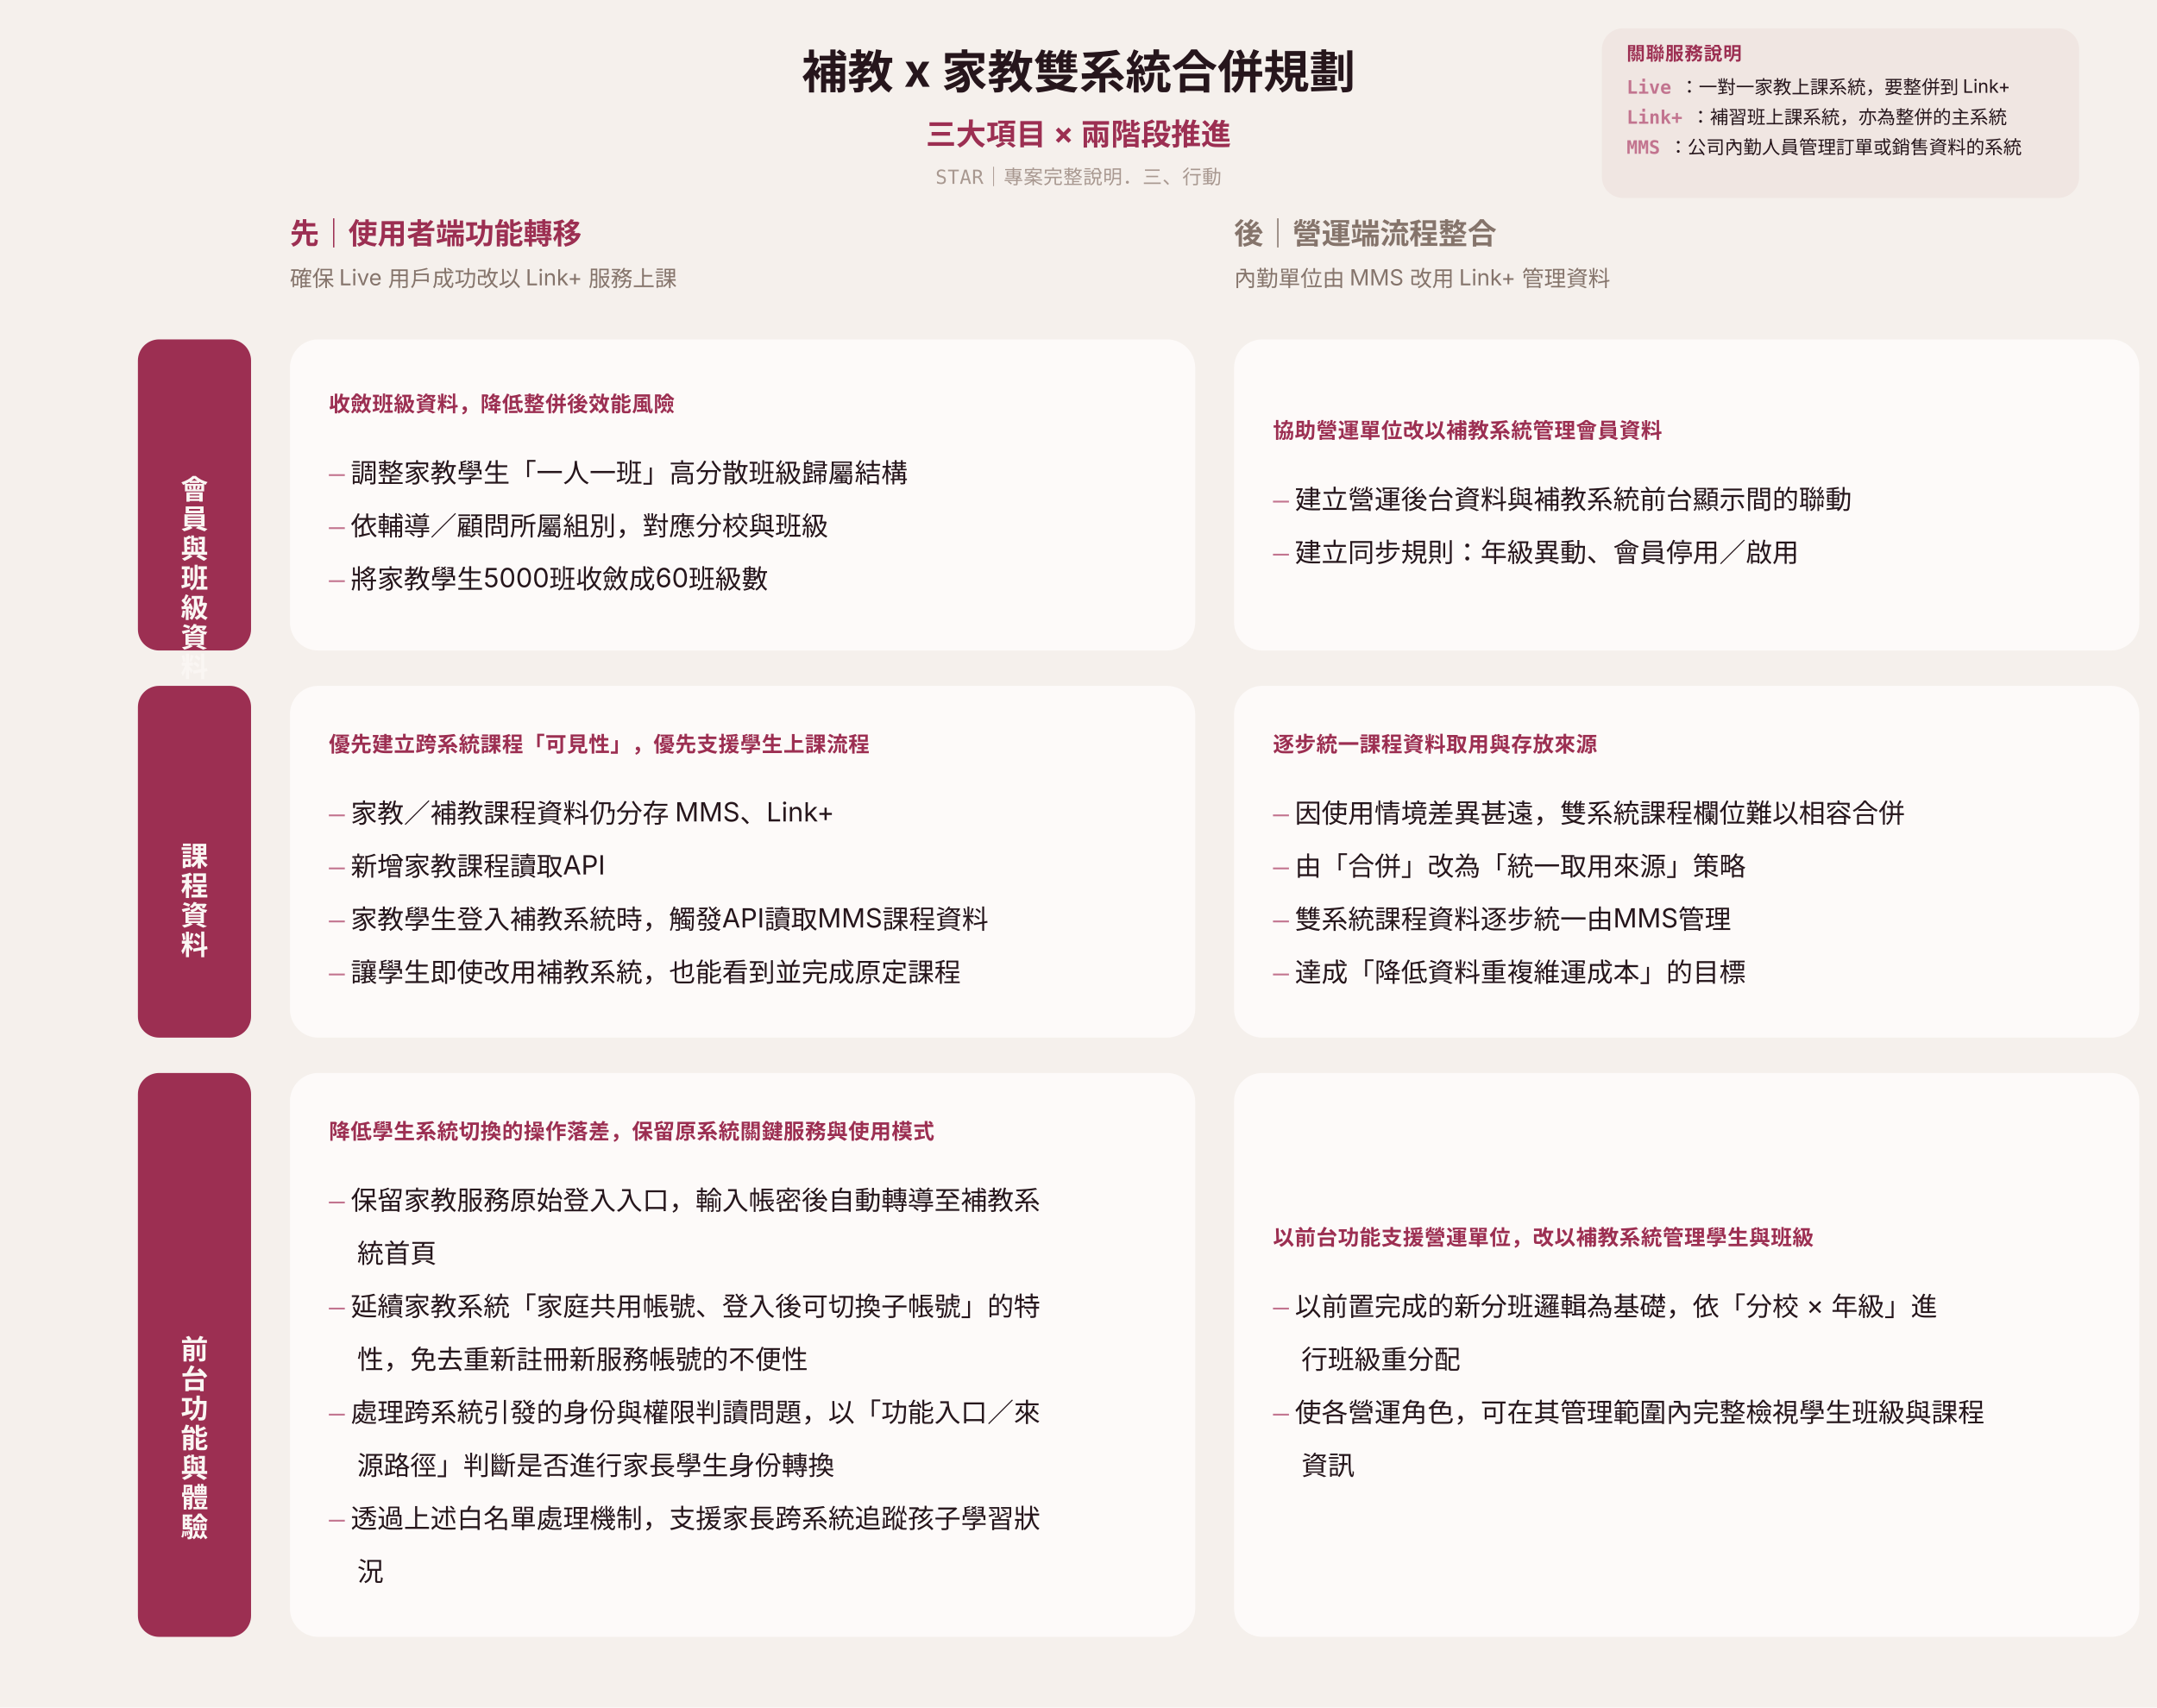
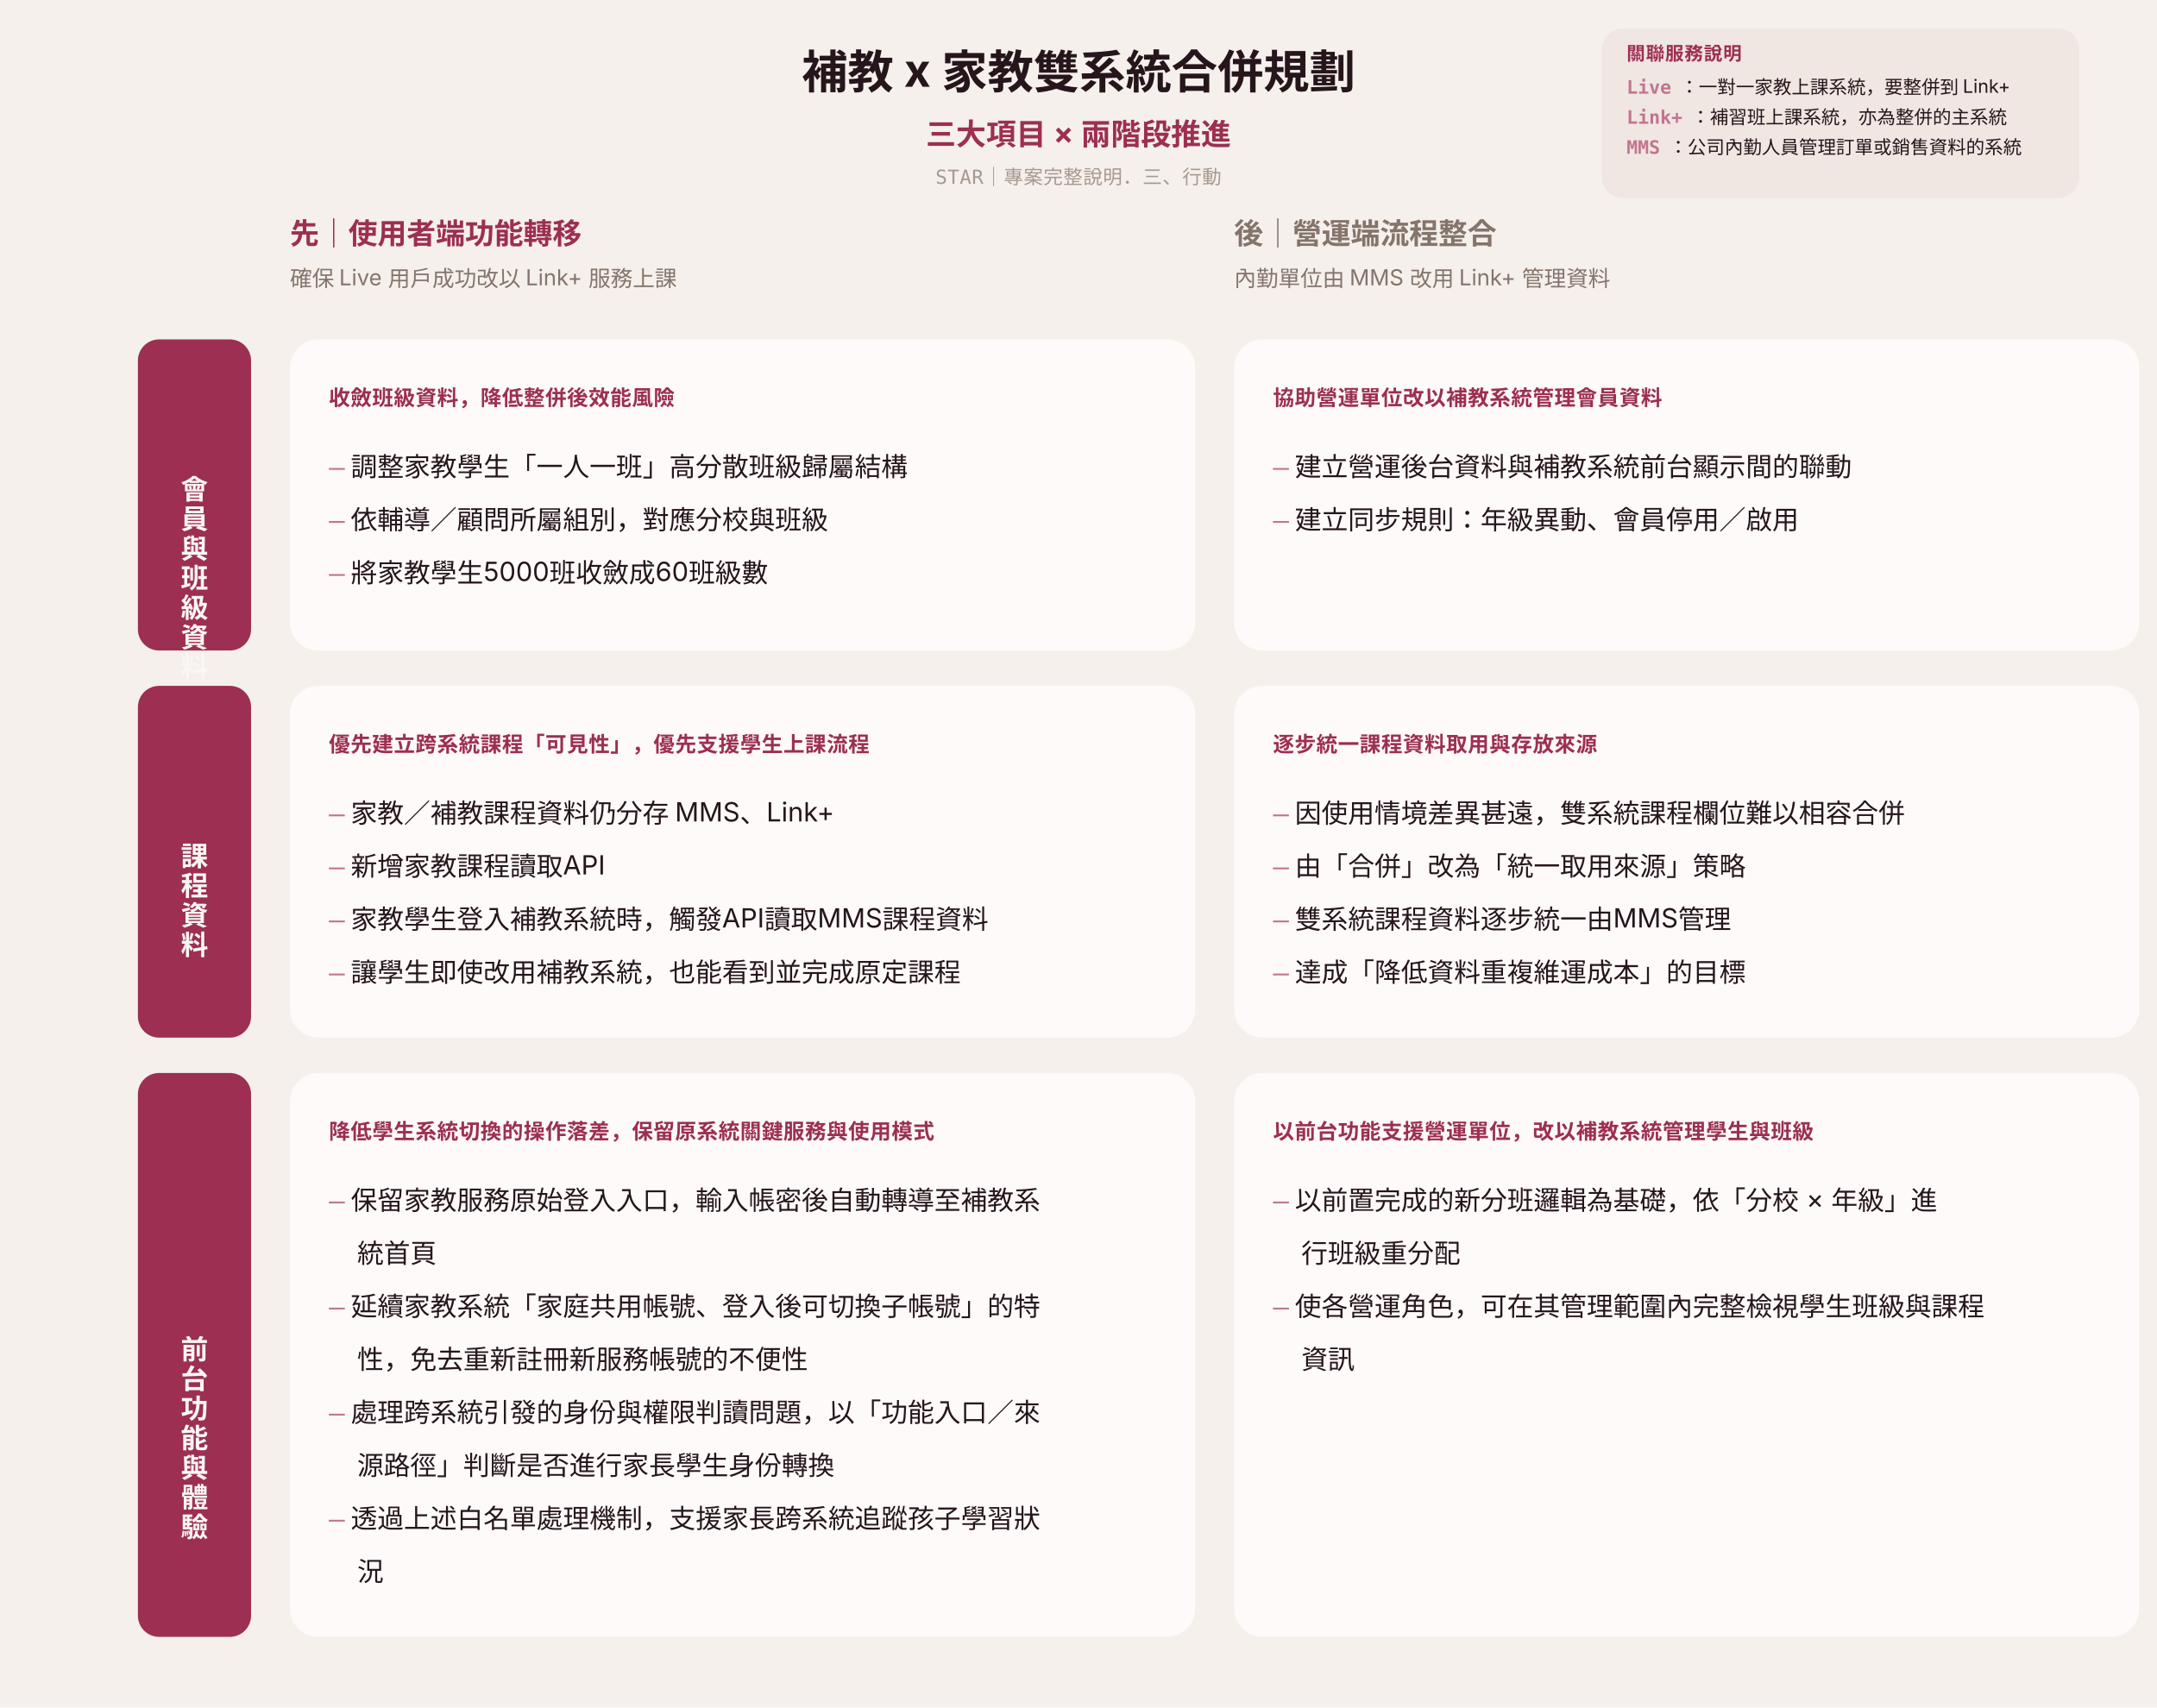
<svg xmlns="http://www.w3.org/2000/svg" viewBox="0 0 1220 966">
  <rect width="1220" height="966" fill="#f5f0ec" />
  <text x="610.0" y="50" text-anchor="middle" font-family="-apple-system, 'PingFang TC', 'Noto Sans TC', 'Microsoft JhengHei', sans-serif" font-weight="700" font-size="26" fill="#26161c">補教 x 家教雙系統合併規劃</text>
  <text x="610.0" y="82" text-anchor="middle" font-family="-apple-system, 'PingFang TC', 'Noto Sans TC', 'Microsoft JhengHei', sans-serif" font-weight="700" font-size="17" fill="#9c2f52">三大項目 × 兩階段推進</text>
  <text x="610.0" y="104" text-anchor="middle" font-family="ui-monospace, 'SF Mono', Menlo, Consolas, monospace" font-size="11" letter-spacing="0.02em" fill="#a89890">STAR｜專案完整說明．三、行動</text>
  <text x="164" y="138" font-family="-apple-system, 'PingFang TC', 'Noto Sans TC', 'Microsoft JhengHei', sans-serif" font-weight="700" font-size="16.5" fill="#9c2f52">先｜使用者端功能轉移</text>
  <text x="164" y="162" font-family="-apple-system, 'PingFang TC', 'Noto Sans TC', 'Microsoft JhengHei', sans-serif" font-size="12.5" fill="#85746b">確保 Live 用戶成功改以 Link+ 服務上課</text>
  <text x="698" y="138" font-family="-apple-system, 'PingFang TC', 'Noto Sans TC', 'Microsoft JhengHei', sans-serif" font-weight="700" font-size="16.5" fill="#85746b">後｜營運端流程整合</text>
  <text x="698" y="162" font-family="-apple-system, 'PingFang TC', 'Noto Sans TC', 'Microsoft JhengHei', sans-serif" font-size="12.5" fill="#85746b">內勤單位由 MMS 改用 Link+ 管理資料</text>
  <rect x="78" y="192.0" width="64" height="176.0" rx="12" fill="#9c2f52" />
  <text x="110.0" y="280.0" text-anchor="middle" dominant-baseline="central" writing-mode="vertical-rl" text-orientation="upright" font-family="-apple-system, 'PingFang TC', 'Noto Sans TC', 'Microsoft JhengHei', sans-serif" font-weight="700" font-size="15.5" letter-spacing="0.08em" fill="#faf6f3">會員與班級資料</text>
  <rect x="164" y="192" width="512" height="176" rx="16" fill="#fdfaf9" />
-   <text x="186" y="232.8" font-family="ui-monospace, 'SF Mono', Menlo, Consolas, monospace" font-weight="700" font-size="12" letter-spacing="0.02em" fill="#9c2f52">收斂班級資料，降低整併後效能風險</text>
-   <text x="186" y="272.9" font-family="-apple-system, 'PingFang TC', 'Noto Sans TC', 'Microsoft JhengHei', sans-serif" font-size="15" fill="#26161c">
+   <text x="186" y="229.3" font-family="ui-monospace, 'SF Mono', Menlo, Consolas, monospace" font-weight="700" font-size="12" letter-spacing="0.02em" fill="#9c2f52">收斂班級資料，降低整併後效能風險</text>
+   <text x="186" y="269.4" font-family="-apple-system, 'PingFang TC', 'Noto Sans TC', 'Microsoft JhengHei', sans-serif" font-size="15" fill="#26161c">
    <tspan fill="#c2748f" font-family="ui-monospace, 'SF Mono', Menlo, Consolas, monospace">–</tspan> 調整家教學生「一人一班」高分散班級歸屬結構</text>
-   <text x="186" y="302.9" font-family="-apple-system, 'PingFang TC', 'Noto Sans TC', 'Microsoft JhengHei', sans-serif" font-size="15" fill="#26161c">
+   <text x="186" y="299.4" font-family="-apple-system, 'PingFang TC', 'Noto Sans TC', 'Microsoft JhengHei', sans-serif" font-size="15" fill="#26161c">
    <tspan fill="#c2748f" font-family="ui-monospace, 'SF Mono', Menlo, Consolas, monospace">–</tspan> 依輔導／顧問所屬組別，對應分校與班級</text>
-   <text x="186" y="332.9" font-family="-apple-system, 'PingFang TC', 'Noto Sans TC', 'Microsoft JhengHei', sans-serif" font-size="15" fill="#26161c">
+   <text x="186" y="329.4" font-family="-apple-system, 'PingFang TC', 'Noto Sans TC', 'Microsoft JhengHei', sans-serif" font-size="15" fill="#26161c">
    <tspan fill="#c2748f" font-family="ui-monospace, 'SF Mono', Menlo, Consolas, monospace">–</tspan> 將家教學生5000班收斂成60班級數</text>
  <rect x="698" y="192" width="512" height="176" rx="16" fill="#fdfaf9" />
-   <text x="720" y="247.8" font-family="ui-monospace, 'SF Mono', Menlo, Consolas, monospace" font-weight="700" font-size="12" letter-spacing="0.02em" fill="#9c2f52">協助營運單位改以補教系統管理會員資料</text>
-   <text x="720" y="287.9" font-family="-apple-system, 'PingFang TC', 'Noto Sans TC', 'Microsoft JhengHei', sans-serif" font-size="15" fill="#26161c">
+   <text x="720" y="229.3" font-family="ui-monospace, 'SF Mono', Menlo, Consolas, monospace" font-weight="700" font-size="12" letter-spacing="0.02em" fill="#9c2f52">協助營運單位改以補教系統管理會員資料</text>
+   <text x="720" y="269.4" font-family="-apple-system, 'PingFang TC', 'Noto Sans TC', 'Microsoft JhengHei', sans-serif" font-size="15" fill="#26161c">
    <tspan fill="#c2748f" font-family="ui-monospace, 'SF Mono', Menlo, Consolas, monospace">–</tspan> 建立營運後台資料與補教系統前台顯示間的聯動</text>
-   <text x="720" y="317.9" font-family="-apple-system, 'PingFang TC', 'Noto Sans TC', 'Microsoft JhengHei', sans-serif" font-size="15" fill="#26161c">
+   <text x="720" y="299.4" font-family="-apple-system, 'PingFang TC', 'Noto Sans TC', 'Microsoft JhengHei', sans-serif" font-size="15" fill="#26161c">
    <tspan fill="#c2748f" font-family="ui-monospace, 'SF Mono', Menlo, Consolas, monospace">–</tspan> 建立同步規則：年級異動、會員停用／啟用</text>
  <rect x="78" y="388.0" width="64" height="199.0" rx="12" fill="#9c2f52" />
  <text x="110.0" y="487.5" text-anchor="middle" dominant-baseline="central" writing-mode="vertical-rl" text-orientation="upright" font-family="-apple-system, 'PingFang TC', 'Noto Sans TC', 'Microsoft JhengHei', sans-serif" font-weight="700" font-size="15.5" letter-spacing="0.08em" fill="#faf6f3">課程資料</text>
  <rect x="164" y="388" width="512" height="199" rx="16" fill="#fdfaf9" />
  <text x="186" y="425.3" font-family="ui-monospace, 'SF Mono', Menlo, Consolas, monospace" font-weight="700" font-size="12" letter-spacing="0.02em" fill="#9c2f52">優先建立跨系統課程「可見性」，優先支援學生上課流程</text>
  <text x="186" y="465.4" font-family="-apple-system, 'PingFang TC', 'Noto Sans TC', 'Microsoft JhengHei', sans-serif" font-size="15" fill="#26161c">
    <tspan fill="#c2748f" font-family="ui-monospace, 'SF Mono', Menlo, Consolas, monospace">–</tspan> 家教／補教課程資料仍分存 MMS、Link+</text>
  <text x="186" y="495.4" font-family="-apple-system, 'PingFang TC', 'Noto Sans TC', 'Microsoft JhengHei', sans-serif" font-size="15" fill="#26161c">
    <tspan fill="#c2748f" font-family="ui-monospace, 'SF Mono', Menlo, Consolas, monospace">–</tspan> 新增家教課程讀取API</text>
  <text x="186" y="525.4" font-family="-apple-system, 'PingFang TC', 'Noto Sans TC', 'Microsoft JhengHei', sans-serif" font-size="15" fill="#26161c">
    <tspan fill="#c2748f" font-family="ui-monospace, 'SF Mono', Menlo, Consolas, monospace">–</tspan> 家教學生登入補教系統時，觸發API讀取MMS課程資料</text>
  <text x="186" y="555.4" font-family="-apple-system, 'PingFang TC', 'Noto Sans TC', 'Microsoft JhengHei', sans-serif" font-size="15" fill="#26161c">
    <tspan fill="#c2748f" font-family="ui-monospace, 'SF Mono', Menlo, Consolas, monospace">–</tspan> 讓學生即使改用補教系統，也能看到並完成原定課程</text>
  <rect x="698" y="388" width="512" height="199" rx="16" fill="#fdfaf9" />
  <text x="720" y="425.3" font-family="ui-monospace, 'SF Mono', Menlo, Consolas, monospace" font-weight="700" font-size="12" letter-spacing="0.02em" fill="#9c2f52">逐步統一課程資料取用與存放來源</text>
  <text x="720" y="465.4" font-family="-apple-system, 'PingFang TC', 'Noto Sans TC', 'Microsoft JhengHei', sans-serif" font-size="15" fill="#26161c">
    <tspan fill="#c2748f" font-family="ui-monospace, 'SF Mono', Menlo, Consolas, monospace">–</tspan> 因使用情境差異甚遠，雙系統課程欄位難以相容合併</text>
  <text x="720" y="495.4" font-family="-apple-system, 'PingFang TC', 'Noto Sans TC', 'Microsoft JhengHei', sans-serif" font-size="15" fill="#26161c">
    <tspan fill="#c2748f" font-family="ui-monospace, 'SF Mono', Menlo, Consolas, monospace">–</tspan> 由「合併」改為「統一取用來源」策略</text>
  <text x="720" y="525.4" font-family="-apple-system, 'PingFang TC', 'Noto Sans TC', 'Microsoft JhengHei', sans-serif" font-size="15" fill="#26161c">
    <tspan fill="#c2748f" font-family="ui-monospace, 'SF Mono', Menlo, Consolas, monospace">–</tspan> 雙系統課程資料逐步統一由MMS管理</text>
  <text x="720" y="555.4" font-family="-apple-system, 'PingFang TC', 'Noto Sans TC', 'Microsoft JhengHei', sans-serif" font-size="15" fill="#26161c">
    <tspan fill="#c2748f" font-family="ui-monospace, 'SF Mono', Menlo, Consolas, monospace">–</tspan> 達成「降低資料重複維運成本」的目標</text>
  <rect x="78" y="607.0" width="64" height="319.0" rx="12" fill="#9c2f52" />
  <text x="110.0" y="766.5" text-anchor="middle" dominant-baseline="central" writing-mode="vertical-rl" text-orientation="upright" font-family="-apple-system, 'PingFang TC', 'Noto Sans TC', 'Microsoft JhengHei', sans-serif" font-weight="700" font-size="15.5" letter-spacing="0.08em" fill="#faf6f3">前台功能與體驗</text>
  <rect x="164" y="607" width="512" height="319" rx="16" fill="#fdfaf9" />
  <text x="186" y="644.3" font-family="ui-monospace, 'SF Mono', Menlo, Consolas, monospace" font-weight="700" font-size="12" letter-spacing="0.02em" fill="#9c2f52">降低學生系統切換的操作落差，保留原系統關鍵服務與使用模式</text>
  <text x="186" y="684.4" font-family="-apple-system, 'PingFang TC', 'Noto Sans TC', 'Microsoft JhengHei', sans-serif" font-size="15" fill="#26161c">
    <tspan fill="#c2748f" font-family="ui-monospace, 'SF Mono', Menlo, Consolas, monospace">–</tspan> 保留家教服務原始登入入口，輸入帳密後自動轉導至補教系</text>
  <text x="202" y="714.4" font-family="-apple-system, 'PingFang TC', 'Noto Sans TC', 'Microsoft JhengHei', sans-serif" font-size="15" fill="#26161c">統首頁</text>
  <text x="186" y="744.4" font-family="-apple-system, 'PingFang TC', 'Noto Sans TC', 'Microsoft JhengHei', sans-serif" font-size="15" fill="#26161c">
    <tspan fill="#c2748f" font-family="ui-monospace, 'SF Mono', Menlo, Consolas, monospace">–</tspan> 延續家教系統「家庭共用帳號、登入後可切換子帳號」的特</text>
  <text x="202" y="774.4" font-family="-apple-system, 'PingFang TC', 'Noto Sans TC', 'Microsoft JhengHei', sans-serif" font-size="15" fill="#26161c">性，免去重新註冊新服務帳號的不便性</text>
  <text x="186" y="804.4" font-family="-apple-system, 'PingFang TC', 'Noto Sans TC', 'Microsoft JhengHei', sans-serif" font-size="15" fill="#26161c">
    <tspan fill="#c2748f" font-family="ui-monospace, 'SF Mono', Menlo, Consolas, monospace">–</tspan> 處理跨系統引發的身份與權限判讀問題，以「功能入口／來</text>
  <text x="202" y="834.4" font-family="-apple-system, 'PingFang TC', 'Noto Sans TC', 'Microsoft JhengHei', sans-serif" font-size="15" fill="#26161c">源路徑」判斷是否進行家長學生身份轉換</text>
  <text x="186" y="864.4" font-family="-apple-system, 'PingFang TC', 'Noto Sans TC', 'Microsoft JhengHei', sans-serif" font-size="15" fill="#26161c">
    <tspan fill="#c2748f" font-family="ui-monospace, 'SF Mono', Menlo, Consolas, monospace">–</tspan> 透過上述白名單處理機制，支援家長跨系統追蹤孩子學習狀</text>
  <text x="202" y="894.4" font-family="-apple-system, 'PingFang TC', 'Noto Sans TC', 'Microsoft JhengHei', sans-serif" font-size="15" fill="#26161c">況</text>
  <rect x="698" y="607" width="512" height="319" rx="16" fill="#fdfaf9" />
-   <text x="720" y="704.3" font-family="ui-monospace, 'SF Mono', Menlo, Consolas, monospace" font-weight="700" font-size="12" letter-spacing="0.02em" fill="#9c2f52">以前台功能支援營運單位，改以補教系統管理學生與班級</text>
+   <text x="720" y="644.3" font-family="ui-monospace, 'SF Mono', Menlo, Consolas, monospace" font-weight="700" font-size="12" letter-spacing="0.02em" fill="#9c2f52">以前台功能支援營運單位，改以補教系統管理學生與班級</text>
+   <text x="720" y="684.4" font-family="-apple-system, 'PingFang TC', 'Noto Sans TC', 'Microsoft JhengHei', sans-serif" font-size="15" fill="#26161c">
+     <tspan fill="#c2748f" font-family="ui-monospace, 'SF Mono', Menlo, Consolas, monospace">–</tspan> 以前置完成的新分班邏輯為基礎，依「分校 × 年級」進</text>
+   <text x="736" y="714.4" font-family="-apple-system, 'PingFang TC', 'Noto Sans TC', 'Microsoft JhengHei', sans-serif" font-size="15" fill="#26161c">行班級重分配</text>
  <text x="720" y="744.4" font-family="-apple-system, 'PingFang TC', 'Noto Sans TC', 'Microsoft JhengHei', sans-serif" font-size="15" fill="#26161c">
-     <tspan fill="#c2748f" font-family="ui-monospace, 'SF Mono', Menlo, Consolas, monospace">–</tspan> 以前置完成的新分班邏輯為基礎，依「分校 × 年級」進</text>
-   <text x="736" y="774.4" font-family="-apple-system, 'PingFang TC', 'Noto Sans TC', 'Microsoft JhengHei', sans-serif" font-size="15" fill="#26161c">行班級重分配</text>
-   <text x="720" y="804.4" font-family="-apple-system, 'PingFang TC', 'Noto Sans TC', 'Microsoft JhengHei', sans-serif" font-size="15" fill="#26161c">
    <tspan fill="#c2748f" font-family="ui-monospace, 'SF Mono', Menlo, Consolas, monospace">–</tspan> 使各營運角色，可在其管理範圍內完整檢視學生班級與課程</text>
-   <text x="736" y="834.4" font-family="-apple-system, 'PingFang TC', 'Noto Sans TC', 'Microsoft JhengHei', sans-serif" font-size="15" fill="#26161c">資訊</text>
+   <text x="736" y="774.4" font-family="-apple-system, 'PingFang TC', 'Noto Sans TC', 'Microsoft JhengHei', sans-serif" font-size="15" fill="#26161c">資訊</text>
  <rect x="906" y="16" width="270" height="96" rx="12" fill="#f0e6e2" />
  <text x="920" y="34" font-family="-apple-system, 'PingFang TC', 'Noto Sans TC', 'Microsoft JhengHei', sans-serif" font-weight="700" font-size="10.5" letter-spacing="0.04em" fill="#9c2f52">關聯服務說明</text>
  <text x="920" y="53" font-family="ui-monospace, 'SF Mono', Menlo, Consolas, monospace" font-weight="700" font-size="10.5" fill="#c2748f">Live<tspan font-family="-apple-system, 'PingFang TC', 'Noto Sans TC', 'Microsoft JhengHei', sans-serif" font-weight="400" font-size="10.5" fill="#26161c" dx="5">：一對一家教上課系統，要整併到 Link+</tspan>
  </text>
  <text x="920" y="70" font-family="ui-monospace, 'SF Mono', Menlo, Consolas, monospace" font-weight="700" font-size="10.5" fill="#c2748f">Link+<tspan font-family="-apple-system, 'PingFang TC', 'Noto Sans TC', 'Microsoft JhengHei', sans-serif" font-weight="400" font-size="10.5" fill="#26161c" dx="5">：補習班上課系統，亦為整併的主系統</tspan>
  </text>
  <text x="920" y="87" font-family="ui-monospace, 'SF Mono', Menlo, Consolas, monospace" font-weight="700" font-size="10.5" fill="#c2748f">MMS<tspan font-family="-apple-system, 'PingFang TC', 'Noto Sans TC', 'Microsoft JhengHei', sans-serif" font-weight="400" font-size="10.5" fill="#26161c" dx="5">：公司內勤人員管理訂單或銷售資料的系統</tspan>
  </text>
</svg>
